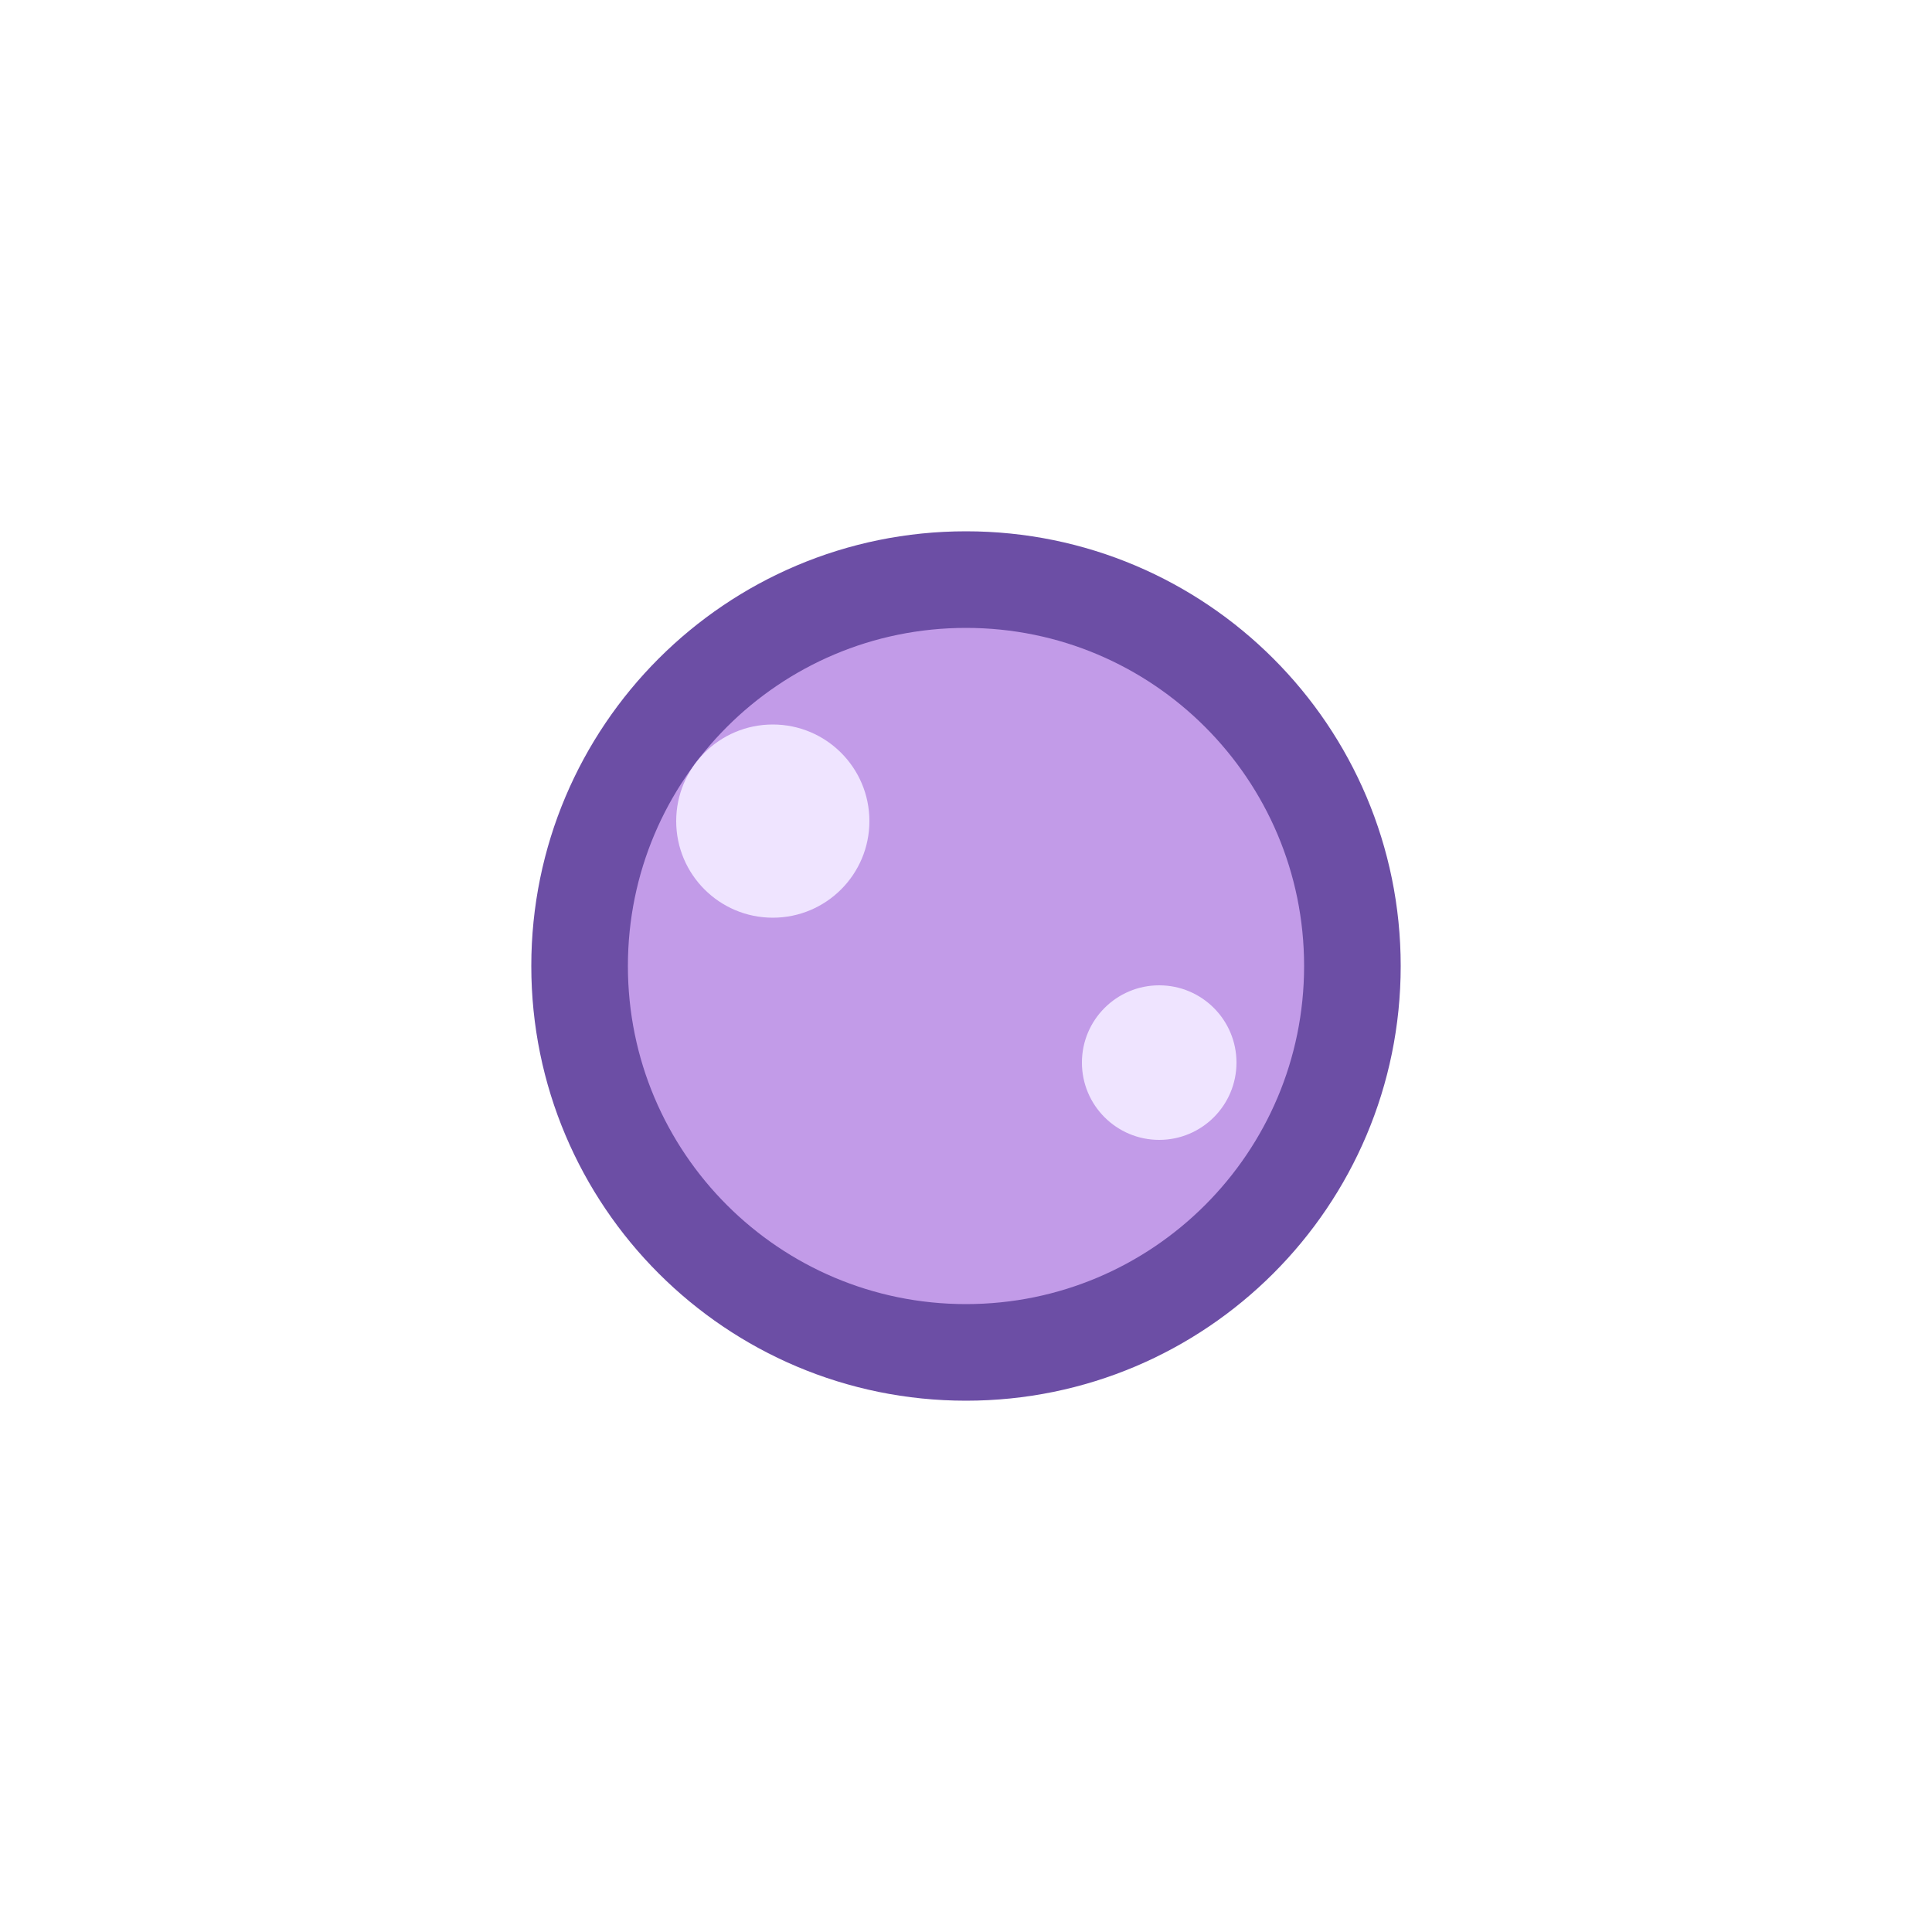
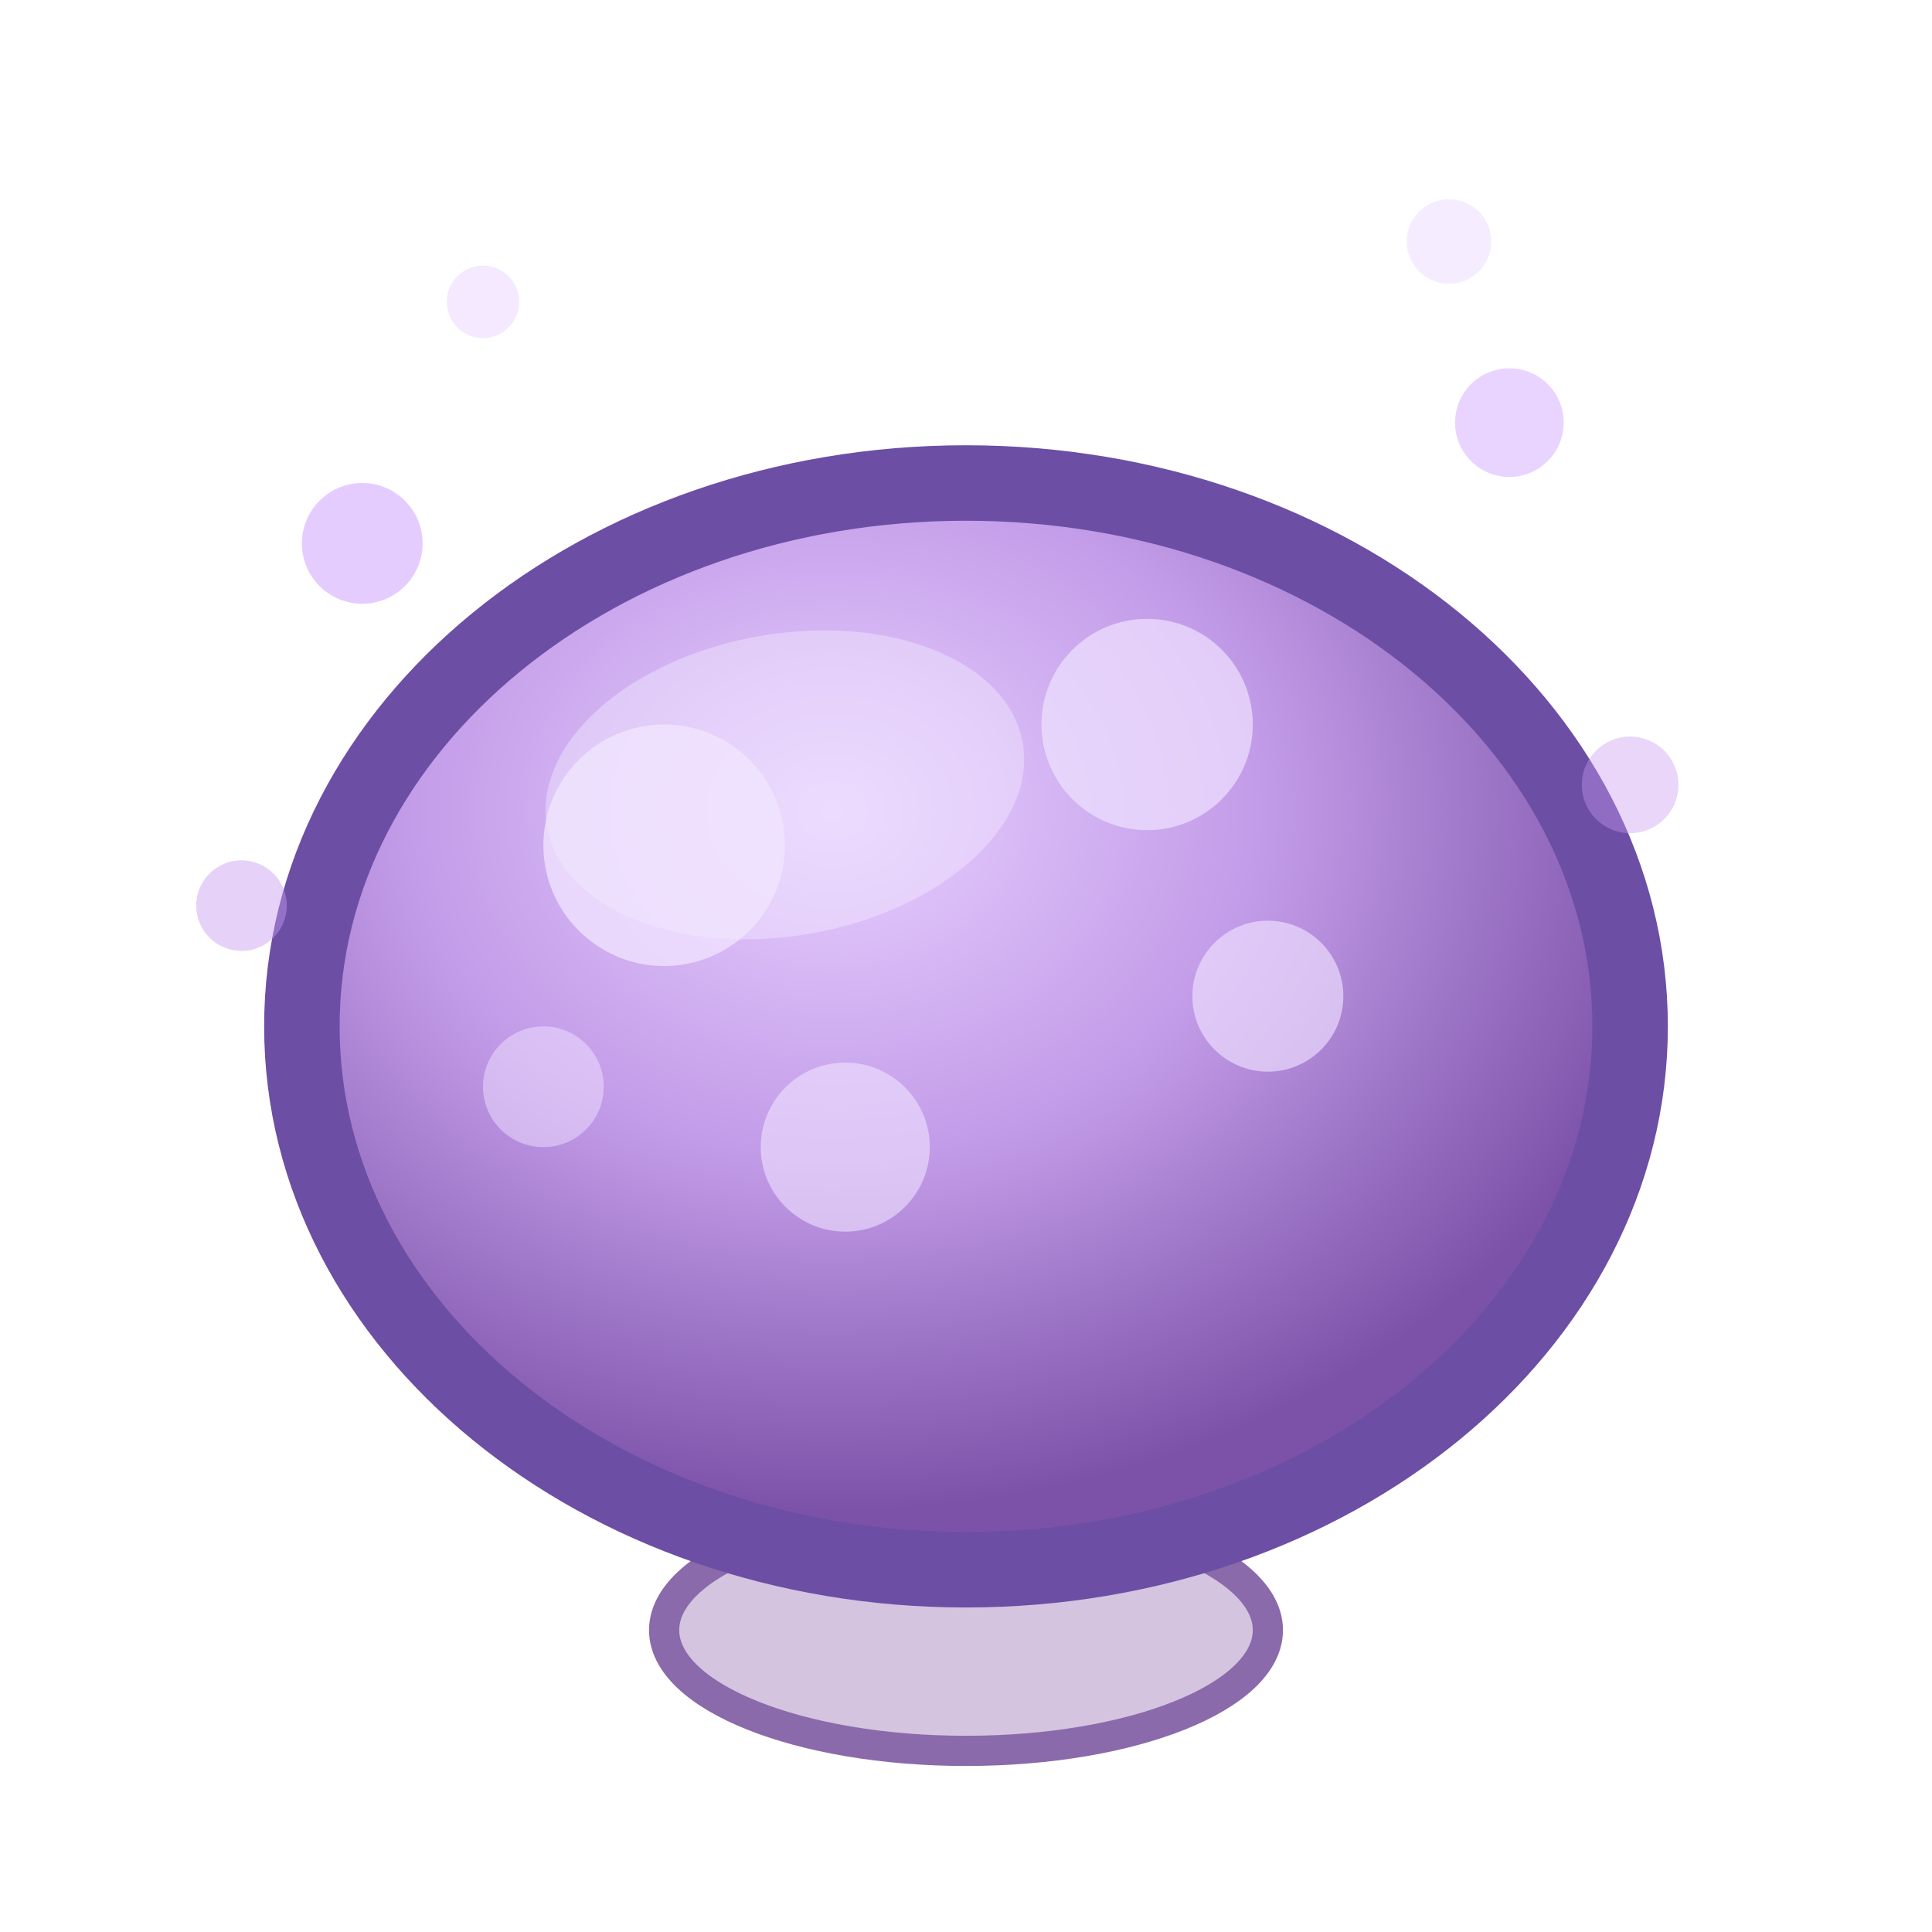
- <svg xmlns="http://www.w3.org/2000/svg" width="40" height="40" viewBox="0 0 40 40">
-   <circle cx="20" cy="20" r="8" fill="#c29be8" stroke="#6c4ea5" stroke-width="2" />
-   <circle cx="16" cy="17" r="2" fill="#efe4ff" />
-   <circle cx="24" cy="22" r="1.6" fill="#efe4ff" />
+ <svg xmlns="http://www.w3.org/2000/svg" width="64" height="64" viewBox="0 0 64 64">
+   <defs>
+     <radialGradient id="capGlow" cx="40%" cy="30%" r="65%">
+       <stop offset="0%" stop-color="#e8d0ff" />
+       <stop offset="50%" stop-color="#c29be8" />
+       <stop offset="100%" stop-color="#7b52a8" />
+     </radialGradient>
+   </defs>
+   <rect x="26" y="38" width="12" height="16" rx="4" fill="#e8ddf0" stroke="#8a6aaa" stroke-width="1.5" />
+   <ellipse cx="32" cy="54" rx="10" ry="4" fill="#d4c4e0" stroke="#8a6aaa" stroke-width="1" />
+   <ellipse cx="32" cy="34" rx="22" ry="18" fill="url(#capGlow)" stroke="#6c4ea5" stroke-width="2.5" />
+   <circle cx="22" cy="28" r="4" fill="#f0e2ff" opacity="0.8" />
+   <circle cx="38" cy="24" r="3.5" fill="#f0e2ff" opacity="0.7" />
+   <circle cx="28" cy="38" r="2.8" fill="#f0e2ff" opacity="0.6" />
+   <circle cx="42" cy="33" r="2.5" fill="#f0e2ff" opacity="0.65" />
+   <circle cx="18" cy="36" r="2" fill="#f0e2ff" opacity="0.5" />
+   <circle cx="12" cy="18" r="2" fill="#d4aaff" opacity="0.6" />
+   <circle cx="50" cy="14" r="1.8" fill="#d4aaff" opacity="0.5" />
+   <circle cx="8" cy="30" r="1.5" fill="#c898f0" opacity="0.45" />
+   <circle cx="54" cy="26" r="1.6" fill="#c898f0" opacity="0.4" />
+   <circle cx="16" cy="10" r="1.2" fill="#e0c0ff" opacity="0.35" />
+   <circle cx="48" cy="8" r="1.4" fill="#e0c0ff" opacity="0.3" />
+   <ellipse cx="26" cy="26" rx="8" ry="5" fill="#f2e8ff" opacity="0.45" transform="rotate(-10 26 26)" />
</svg>
